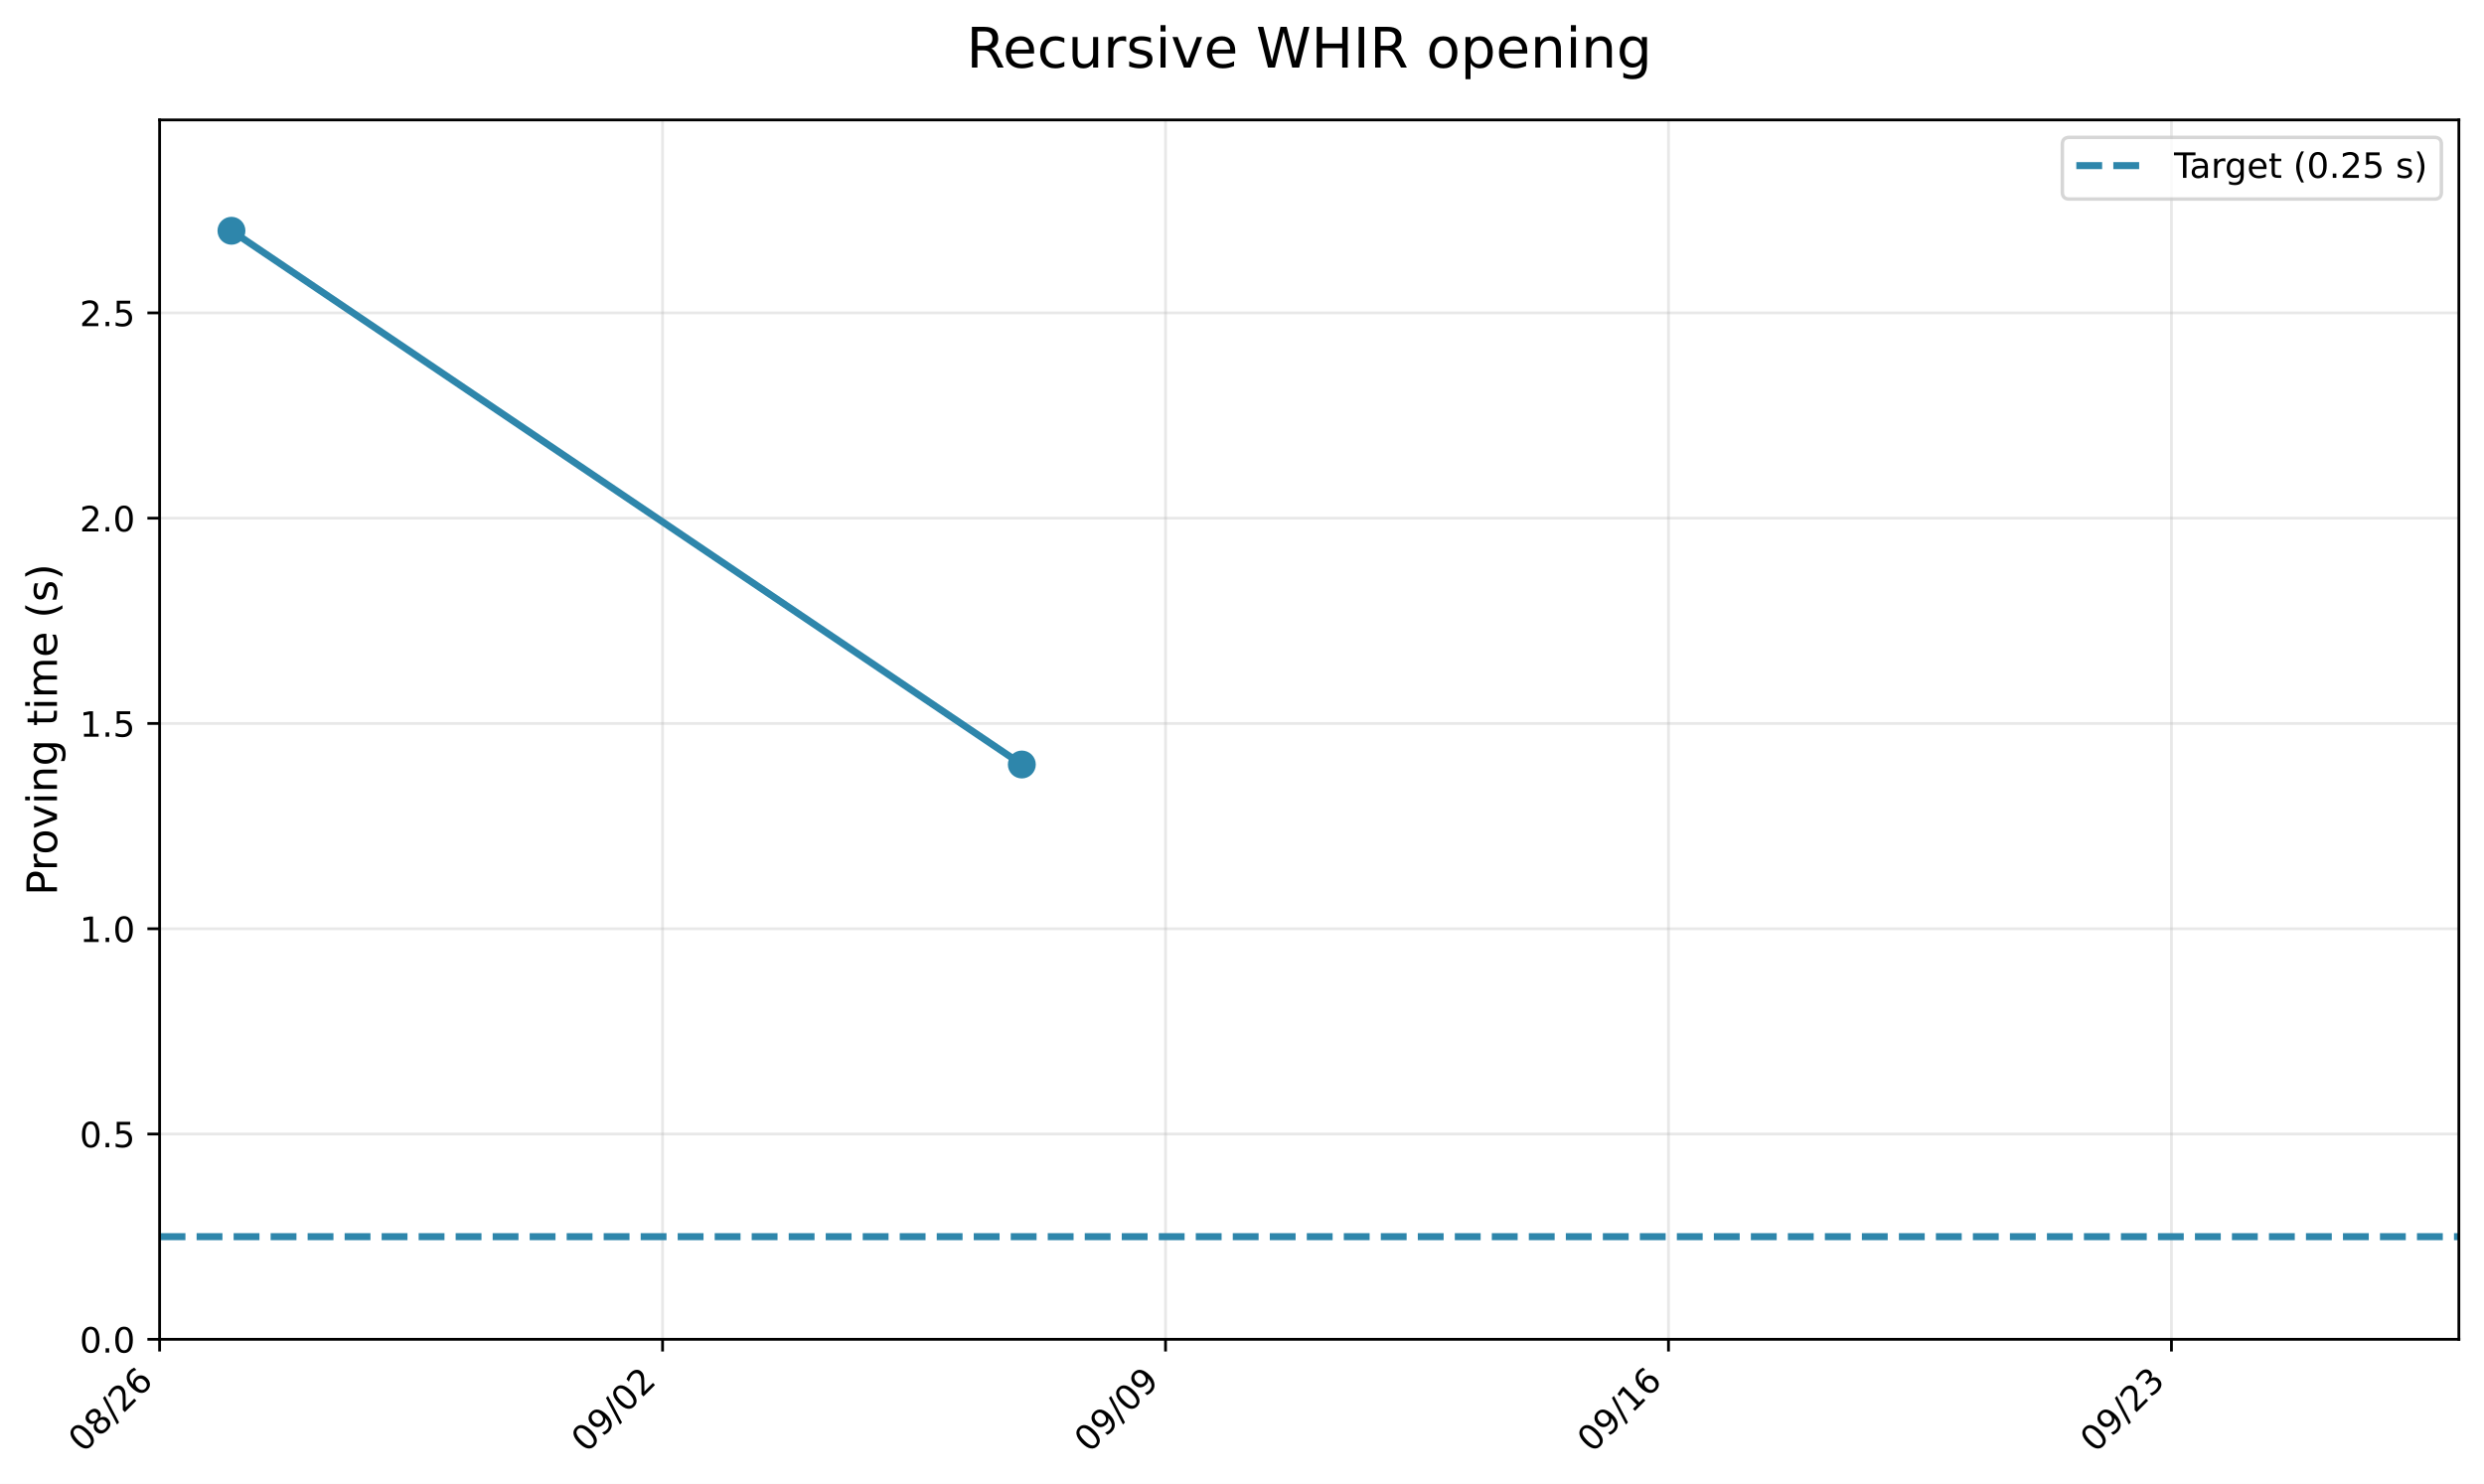
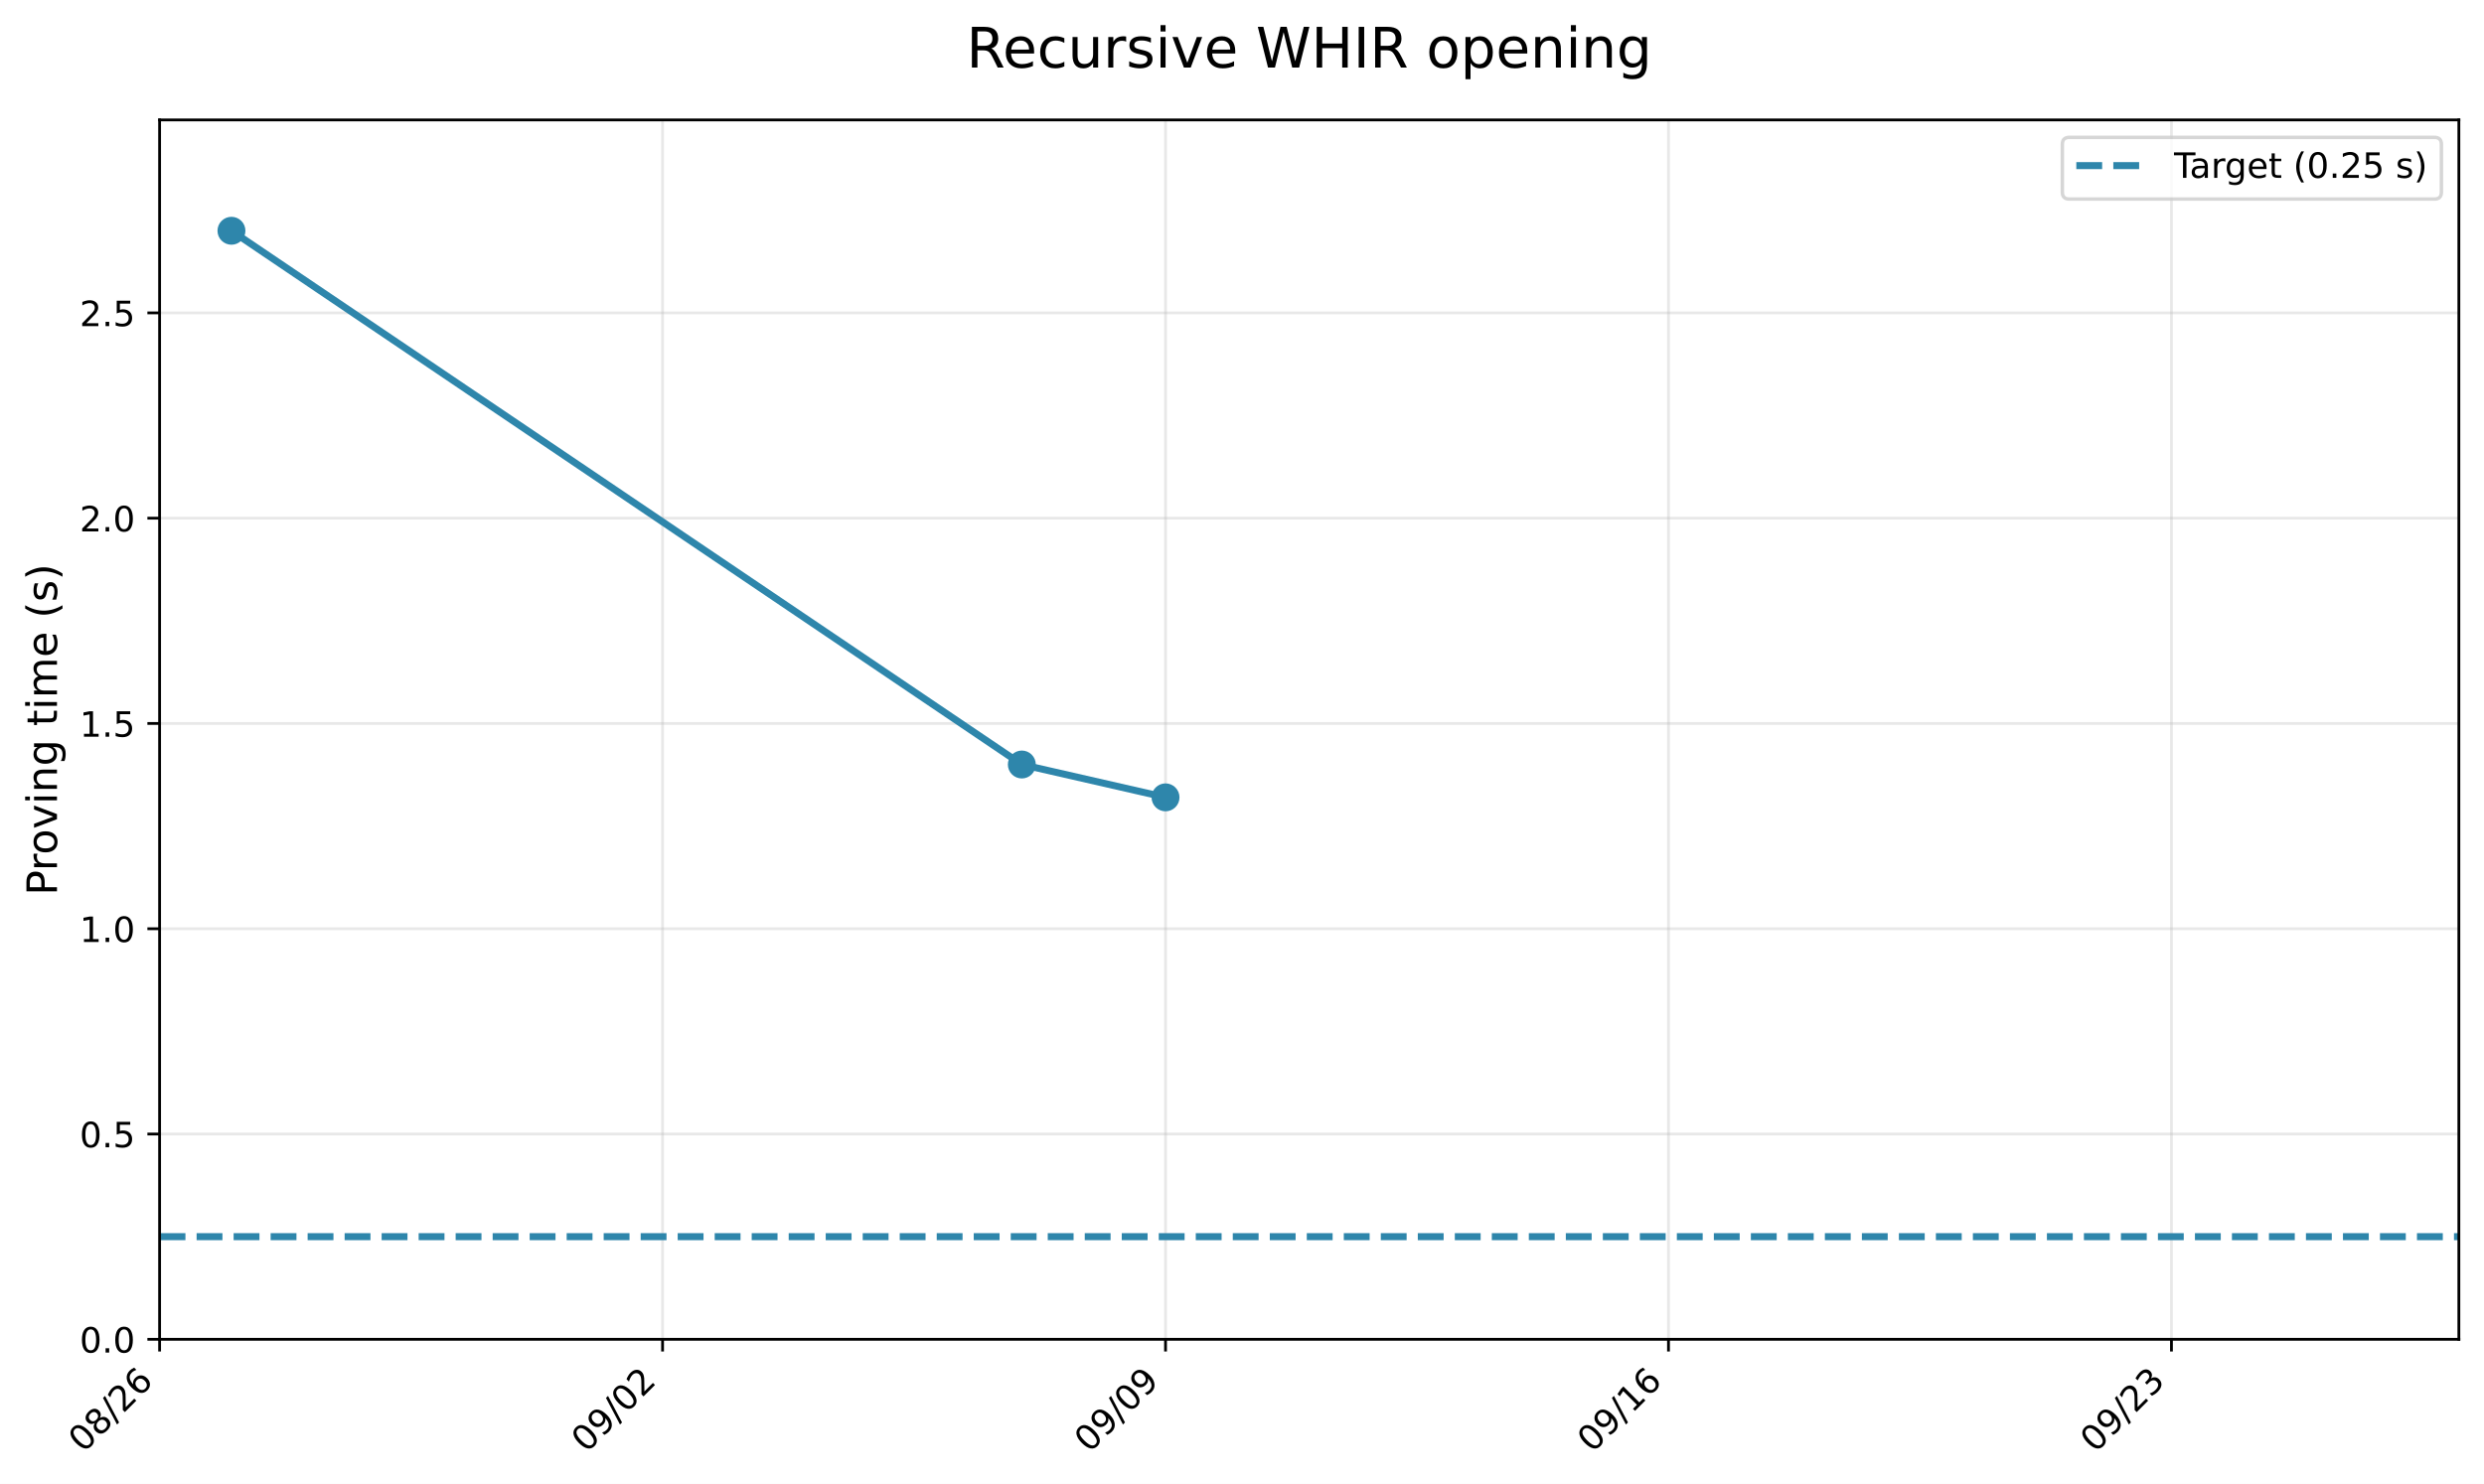
<svg xmlns="http://www.w3.org/2000/svg" xmlns:xlink="http://www.w3.org/1999/xlink" width="711.517pt" height="425.167pt" viewBox="0 0 711.517 425.167" version="1.1">
  <defs>
    <style type="text/css">*{stroke-linejoin: round; stroke-linecap: butt}</style>
  </defs>
  <g id="figure_1">
    <g id="patch_1">
      <path d="M 0 425.167  L 711.517 425.167  L 711.517 0  L 0 0  z " style="fill: #ffffff" />
    </g>
    <g id="axes_1">
      <g id="patch_2">
        <path d="M 45.717 383.745  L 704.317 383.745  L 704.317 34.358  L 45.717 34.358  z " style="fill: #ffffff" />
      </g>
      <g id="matplotlib.axis_1">
        <g id="xtick_1">
          <g id="line2d_1">
-             <path d="M 45.717 383.745  L 45.717 34.358  " clip-path="url(#p89e686c6ad)" style="fill: none; stroke: #b0b0b0; stroke-opacity: 0.3; stroke-width: 0.8; stroke-linecap: square" />
+             <path d="M 45.717 383.745  L 45.717 34.358  " clip-path="url(#p4c09d7ee79)" style="fill: none; stroke: #b0b0b0; stroke-opacity: 0.3; stroke-width: 0.8; stroke-linecap: square" />
          </g>
          <g id="line2d_2">
            <defs>
-               <path id="md1f95f2ca2" d="M 0 0  L 0 3.5  " style="stroke: #000000; stroke-width: 0.8" />
+               <path id="mc4abf579a6" d="M 0 0  L 0 3.5  " style="stroke: #000000; stroke-width: 0.8" />
            </defs>
            <g>
-               <use xlink:href="#md1f95f2ca2" x="45.717" y="383.745" style="stroke: #000000; stroke-width: 0.8" />
+               <use xlink:href="#mc4abf579a6" x="45.717" y="383.745" style="stroke: #000000; stroke-width: 0.8" />
            </g>
          </g>
          <g id="text_1">
            <g transform="translate(23.86838 416.496) rotate(-45) scale(0.1 -0.1)">
              <defs>
                <path id="DejaVuSans-30" d="M 2034 4250  Q 1547 4250 1301 3770  Q 1056 3291 1056 2328  Q 1056 1369 1301 889  Q 1547 409 2034 409  Q 2525 409 2770 889  Q 3016 1369 3016 2328  Q 3016 3291 2770 3770  Q 2525 4250 2034 4250  z M 2034 4750  Q 2819 4750 3233 4129  Q 3647 3509 3647 2328  Q 3647 1150 3233 529  Q 2819 -91 2034 -91  Q 1250 -91 836 529  Q 422 1150 422 2328  Q 422 3509 836 4129  Q 1250 4750 2034 4750  z " transform="scale(0.015625)" />
                <path id="DejaVuSans-38" d="M 2034 2216  Q 1584 2216 1326 1975  Q 1069 1734 1069 1313  Q 1069 891 1326 650  Q 1584 409 2034 409  Q 2484 409 2743 651  Q 3003 894 3003 1313  Q 3003 1734 2745 1975  Q 2488 2216 2034 2216  z M 1403 2484  Q 997 2584 770 2862  Q 544 3141 544 3541  Q 544 4100 942 4425  Q 1341 4750 2034 4750  Q 2731 4750 3128 4425  Q 3525 4100 3525 3541  Q 3525 3141 3298 2862  Q 3072 2584 2669 2484  Q 3125 2378 3379 2068  Q 3634 1759 3634 1313  Q 3634 634 3220 271  Q 2806 -91 2034 -91  Q 1263 -91 848 271  Q 434 634 434 1313  Q 434 1759 690 2068  Q 947 2378 1403 2484  z M 1172 3481  Q 1172 3119 1398 2916  Q 1625 2713 2034 2713  Q 2441 2713 2670 2916  Q 2900 3119 2900 3481  Q 2900 3844 2670 4047  Q 2441 4250 2034 4250  Q 1625 4250 1398 4047  Q 1172 3844 1172 3481  z " transform="scale(0.015625)" />
                <path id="DejaVuSans-2f" d="M 1625 4666  L 2156 4666  L 531 -594  L 0 -594  L 1625 4666  z " transform="scale(0.015625)" />
                <path id="DejaVuSans-32" d="M 1228 531  L 3431 531  L 3431 0  L 469 0  L 469 531  Q 828 903 1448 1529  Q 2069 2156 2228 2338  Q 2531 2678 2651 2914  Q 2772 3150 2772 3378  Q 2772 3750 2511 3984  Q 2250 4219 1831 4219  Q 1534 4219 1204 4116  Q 875 4013 500 3803  L 500 4441  Q 881 4594 1212 4672  Q 1544 4750 1819 4750  Q 2544 4750 2975 4387  Q 3406 4025 3406 3419  Q 3406 3131 3298 2873  Q 3191 2616 2906 2266  Q 2828 2175 2409 1742  Q 1991 1309 1228 531  z " transform="scale(0.015625)" />
                <path id="DejaVuSans-36" d="M 2113 2584  Q 1688 2584 1439 2293  Q 1191 2003 1191 1497  Q 1191 994 1439 701  Q 1688 409 2113 409  Q 2538 409 2786 701  Q 3034 994 3034 1497  Q 3034 2003 2786 2293  Q 2538 2584 2113 2584  z M 3366 4563  L 3366 3988  Q 3128 4100 2886 4159  Q 2644 4219 2406 4219  Q 1781 4219 1451 3797  Q 1122 3375 1075 2522  Q 1259 2794 1537 2939  Q 1816 3084 2150 3084  Q 2853 3084 3261 2657  Q 3669 2231 3669 1497  Q 3669 778 3244 343  Q 2819 -91 2113 -91  Q 1303 -91 875 529  Q 447 1150 447 2328  Q 447 3434 972 4092  Q 1497 4750 2381 4750  Q 2619 4750 2861 4703  Q 3103 4656 3366 4563  z " transform="scale(0.015625)" />
              </defs>
              <use xlink:href="#DejaVuSans-30" />
              <use xlink:href="#DejaVuSans-38" transform="translate(63.62305 0)" />
              <use xlink:href="#DejaVuSans-2f" transform="translate(127.2461 0)" />
              <use xlink:href="#DejaVuSans-32" transform="translate(160.9375 0)" />
              <use xlink:href="#DejaVuSans-36" transform="translate(224.5605 0)" />
            </g>
          </g>
        </g>
        <g id="xtick_2">
          <g id="line2d_3">
-             <path d="M 189.786 383.745  L 189.786 34.358  " clip-path="url(#p89e686c6ad)" style="fill: none; stroke: #b0b0b0; stroke-opacity: 0.3; stroke-width: 0.8; stroke-linecap: square" />
+             <path d="M 189.786 383.745  L 189.786 34.358  " clip-path="url(#p4c09d7ee79)" style="fill: none; stroke: #b0b0b0; stroke-opacity: 0.3; stroke-width: 0.8; stroke-linecap: square" />
          </g>
          <g id="line2d_4">
            <g>
-               <use xlink:href="#md1f95f2ca2" x="189.786" y="383.745" style="stroke: #000000; stroke-width: 0.8" />
+               <use xlink:href="#mc4abf579a6" x="189.786" y="383.745" style="stroke: #000000; stroke-width: 0.8" />
            </g>
          </g>
          <g id="text_2">
            <g transform="translate(167.9371 416.496) rotate(-45) scale(0.1 -0.1)">
              <defs>
                <path id="DejaVuSans-39" d="M 703 97  L 703 672  Q 941 559 1184 500  Q 1428 441 1663 441  Q 2288 441 2617 861  Q 2947 1281 2994 2138  Q 2813 1869 2534 1725  Q 2256 1581 1919 1581  Q 1219 1581 811 2004  Q 403 2428 403 3163  Q 403 3881 828 4315  Q 1253 4750 1959 4750  Q 2769 4750 3195 4129  Q 3622 3509 3622 2328  Q 3622 1225 3098 567  Q 2575 -91 1691 -91  Q 1453 -91 1209 -44  Q 966 3 703 97  z M 1959 2075  Q 2384 2075 2632 2365  Q 2881 2656 2881 3163  Q 2881 3666 2632 3958  Q 2384 4250 1959 4250  Q 1534 4250 1286 3958  Q 1038 3666 1038 3163  Q 1038 2656 1286 2365  Q 1534 2075 1959 2075  z " transform="scale(0.015625)" />
              </defs>
              <use xlink:href="#DejaVuSans-30" />
              <use xlink:href="#DejaVuSans-39" transform="translate(63.62305 0)" />
              <use xlink:href="#DejaVuSans-2f" transform="translate(127.2461 0)" />
              <use xlink:href="#DejaVuSans-30" transform="translate(160.9375 0)" />
              <use xlink:href="#DejaVuSans-32" transform="translate(224.5605 0)" />
            </g>
          </g>
        </g>
        <g id="xtick_3">
          <g id="line2d_5">
-             <path d="M 333.854 383.745  L 333.854 34.358  " clip-path="url(#p89e686c6ad)" style="fill: none; stroke: #b0b0b0; stroke-opacity: 0.3; stroke-width: 0.8; stroke-linecap: square" />
+             <path d="M 333.854 383.745  L 333.854 34.358  " clip-path="url(#p4c09d7ee79)" style="fill: none; stroke: #b0b0b0; stroke-opacity: 0.3; stroke-width: 0.8; stroke-linecap: square" />
          </g>
          <g id="line2d_6">
            <g>
-               <use xlink:href="#md1f95f2ca2" x="333.854" y="383.745" style="stroke: #000000; stroke-width: 0.8" />
+               <use xlink:href="#mc4abf579a6" x="333.854" y="383.745" style="stroke: #000000; stroke-width: 0.8" />
            </g>
          </g>
          <g id="text_3">
            <g transform="translate(312.0059 416.496) rotate(-45) scale(0.1 -0.1)">
              <use xlink:href="#DejaVuSans-30" />
              <use xlink:href="#DejaVuSans-39" transform="translate(63.62305 0)" />
              <use xlink:href="#DejaVuSans-2f" transform="translate(127.2461 0)" />
              <use xlink:href="#DejaVuSans-30" transform="translate(160.9375 0)" />
              <use xlink:href="#DejaVuSans-39" transform="translate(224.5605 0)" />
            </g>
          </g>
        </g>
        <g id="xtick_4">
          <g id="line2d_7">
-             <path d="M 477.923 383.745  L 477.923 34.358  " clip-path="url(#p89e686c6ad)" style="fill: none; stroke: #b0b0b0; stroke-opacity: 0.3; stroke-width: 0.8; stroke-linecap: square" />
+             <path d="M 477.923 383.745  L 477.923 34.358  " clip-path="url(#p4c09d7ee79)" style="fill: none; stroke: #b0b0b0; stroke-opacity: 0.3; stroke-width: 0.8; stroke-linecap: square" />
          </g>
          <g id="line2d_8">
            <g>
-               <use xlink:href="#md1f95f2ca2" x="477.923" y="383.745" style="stroke: #000000; stroke-width: 0.8" />
+               <use xlink:href="#mc4abf579a6" x="477.923" y="383.745" style="stroke: #000000; stroke-width: 0.8" />
            </g>
          </g>
          <g id="text_4">
            <g transform="translate(456.0746 416.496) rotate(-45) scale(0.1 -0.1)">
              <defs>
                <path id="DejaVuSans-31" d="M 794 531  L 1825 531  L 1825 4091  L 703 3866  L 703 4441  L 1819 4666  L 2450 4666  L 2450 531  L 3481 531  L 3481 0  L 794 0  L 794 531  z " transform="scale(0.015625)" />
              </defs>
              <use xlink:href="#DejaVuSans-30" />
              <use xlink:href="#DejaVuSans-39" transform="translate(63.62305 0)" />
              <use xlink:href="#DejaVuSans-2f" transform="translate(127.2461 0)" />
              <use xlink:href="#DejaVuSans-31" transform="translate(160.9375 0)" />
              <use xlink:href="#DejaVuSans-36" transform="translate(224.5605 0)" />
            </g>
          </g>
        </g>
        <g id="xtick_5">
          <g id="line2d_9">
-             <path d="M 621.992 383.745  L 621.992 34.358  " clip-path="url(#p89e686c6ad)" style="fill: none; stroke: #b0b0b0; stroke-opacity: 0.3; stroke-width: 0.8; stroke-linecap: square" />
+             <path d="M 621.992 383.745  L 621.992 34.358  " clip-path="url(#p4c09d7ee79)" style="fill: none; stroke: #b0b0b0; stroke-opacity: 0.3; stroke-width: 0.8; stroke-linecap: square" />
          </g>
          <g id="line2d_10">
            <g>
-               <use xlink:href="#md1f95f2ca2" x="621.992" y="383.745" style="stroke: #000000; stroke-width: 0.8" />
+               <use xlink:href="#mc4abf579a6" x="621.992" y="383.745" style="stroke: #000000; stroke-width: 0.8" />
            </g>
          </g>
          <g id="text_5">
            <g transform="translate(600.1434 416.496) rotate(-45) scale(0.1 -0.1)">
              <defs>
                <path id="DejaVuSans-33" d="M 2597 2516  Q 3050 2419 3304 2112  Q 3559 1806 3559 1356  Q 3559 666 3084 287  Q 2609 -91 1734 -91  Q 1441 -91 1130 -33  Q 819 25 488 141  L 488 750  Q 750 597 1062 519  Q 1375 441 1716 441  Q 2309 441 2620 675  Q 2931 909 2931 1356  Q 2931 1769 2642 2001  Q 2353 2234 1838 2234  L 1294 2234  L 1294 2753  L 1863 2753  Q 2328 2753 2575 2939  Q 2822 3125 2822 3475  Q 2822 3834 2567 4026  Q 2313 4219 1838 4219  Q 1578 4219 1281 4162  Q 984 4106 628 3988  L 628 4550  Q 988 4650 1302 4700  Q 1616 4750 1894 4750  Q 2613 4750 3031 4423  Q 3450 4097 3450 3541  Q 3450 3153 3228 2886  Q 3006 2619 2597 2516  z " transform="scale(0.015625)" />
              </defs>
              <use xlink:href="#DejaVuSans-30" />
              <use xlink:href="#DejaVuSans-39" transform="translate(63.62305 0)" />
              <use xlink:href="#DejaVuSans-2f" transform="translate(127.2461 0)" />
              <use xlink:href="#DejaVuSans-32" transform="translate(160.9375 0)" />
              <use xlink:href="#DejaVuSans-33" transform="translate(224.5605 0)" />
            </g>
          </g>
        </g>
      </g>
      <g id="matplotlib.axis_2">
        <g id="ytick_1">
          <g id="line2d_11">
-             <path d="M 45.717 383.745  L 704.317 383.745  " clip-path="url(#p89e686c6ad)" style="fill: none; stroke: #b0b0b0; stroke-opacity: 0.3; stroke-width: 0.8; stroke-linecap: square" />
+             <path d="M 45.717 383.745  L 704.317 383.745  " clip-path="url(#p4c09d7ee79)" style="fill: none; stroke: #b0b0b0; stroke-opacity: 0.3; stroke-width: 0.8; stroke-linecap: square" />
          </g>
          <g id="line2d_12">
            <defs>
-               <path id="md096675424" d="M 0 0  L -3.5 0  " style="stroke: #000000; stroke-width: 0.8" />
+               <path id="m4f6d82f491" d="M 0 0  L -3.5 0  " style="stroke: #000000; stroke-width: 0.8" />
            </defs>
            <g>
-               <use xlink:href="#md096675424" x="45.717" y="383.745" style="stroke: #000000; stroke-width: 0.8" />
+               <use xlink:href="#m4f6d82f491" x="45.717" y="383.745" style="stroke: #000000; stroke-width: 0.8" />
            </g>
          </g>
          <g id="text_6">
            <g transform="translate(22.81375 387.5444) scale(0.1 -0.1)">
              <defs>
                <path id="DejaVuSans-2e" d="M 684 794  L 1344 794  L 1344 0  L 684 0  L 684 794  z " transform="scale(0.015625)" />
              </defs>
              <use xlink:href="#DejaVuSans-30" />
              <use xlink:href="#DejaVuSans-2e" transform="translate(63.62305 0)" />
              <use xlink:href="#DejaVuSans-30" transform="translate(95.41016 0)" />
            </g>
          </g>
        </g>
        <g id="ytick_2">
          <g id="line2d_13">
-             <path d="M 45.717 324.926  L 704.317 324.926  " clip-path="url(#p89e686c6ad)" style="fill: none; stroke: #b0b0b0; stroke-opacity: 0.3; stroke-width: 0.8; stroke-linecap: square" />
+             <path d="M 45.717 324.926  L 704.317 324.926  " clip-path="url(#p4c09d7ee79)" style="fill: none; stroke: #b0b0b0; stroke-opacity: 0.3; stroke-width: 0.8; stroke-linecap: square" />
          </g>
          <g id="line2d_14">
            <g>
-               <use xlink:href="#md096675424" x="45.717" y="324.926" style="stroke: #000000; stroke-width: 0.8" />
+               <use xlink:href="#m4f6d82f491" x="45.717" y="324.926" style="stroke: #000000; stroke-width: 0.8" />
            </g>
          </g>
          <g id="text_7">
            <g transform="translate(22.81375 328.7249) scale(0.1 -0.1)">
              <defs>
                <path id="DejaVuSans-35" d="M 691 4666  L 3169 4666  L 3169 4134  L 1269 4134  L 1269 2991  Q 1406 3038 1543 3061  Q 1681 3084 1819 3084  Q 2600 3084 3056 2656  Q 3513 2228 3513 1497  Q 3513 744 3044 326  Q 2575 -91 1722 -91  Q 1428 -91 1123 -41  Q 819 9 494 109  L 494 744  Q 775 591 1075 516  Q 1375 441 1709 441  Q 2250 441 2565 725  Q 2881 1009 2881 1497  Q 2881 1984 2565 2268  Q 2250 2553 1709 2553  Q 1456 2553 1204 2497  Q 953 2441 691 2322  L 691 4666  z " transform="scale(0.015625)" />
              </defs>
              <use xlink:href="#DejaVuSans-30" />
              <use xlink:href="#DejaVuSans-2e" transform="translate(63.62305 0)" />
              <use xlink:href="#DejaVuSans-35" transform="translate(95.41016 0)" />
            </g>
          </g>
        </g>
        <g id="ytick_3">
          <g id="line2d_15">
-             <path d="M 45.717 266.106  L 704.317 266.106  " clip-path="url(#p89e686c6ad)" style="fill: none; stroke: #b0b0b0; stroke-opacity: 0.3; stroke-width: 0.8; stroke-linecap: square" />
+             <path d="M 45.717 266.106  L 704.317 266.106  " clip-path="url(#p4c09d7ee79)" style="fill: none; stroke: #b0b0b0; stroke-opacity: 0.3; stroke-width: 0.8; stroke-linecap: square" />
          </g>
          <g id="line2d_16">
            <g>
-               <use xlink:href="#md096675424" x="45.717" y="266.106" style="stroke: #000000; stroke-width: 0.8" />
+               <use xlink:href="#m4f6d82f491" x="45.717" y="266.106" style="stroke: #000000; stroke-width: 0.8" />
            </g>
          </g>
          <g id="text_8">
            <g transform="translate(22.81375 269.9055) scale(0.1 -0.1)">
              <use xlink:href="#DejaVuSans-31" />
              <use xlink:href="#DejaVuSans-2e" transform="translate(63.62305 0)" />
              <use xlink:href="#DejaVuSans-30" transform="translate(95.41016 0)" />
            </g>
          </g>
        </g>
        <g id="ytick_4">
          <g id="line2d_17">
-             <path d="M 45.717 207.287  L 704.317 207.287  " clip-path="url(#p89e686c6ad)" style="fill: none; stroke: #b0b0b0; stroke-opacity: 0.3; stroke-width: 0.8; stroke-linecap: square" />
+             <path d="M 45.717 207.287  L 704.317 207.287  " clip-path="url(#p4c09d7ee79)" style="fill: none; stroke: #b0b0b0; stroke-opacity: 0.3; stroke-width: 0.8; stroke-linecap: square" />
          </g>
          <g id="line2d_18">
            <g>
-               <use xlink:href="#md096675424" x="45.717" y="207.287" style="stroke: #000000; stroke-width: 0.8" />
+               <use xlink:href="#m4f6d82f491" x="45.717" y="207.287" style="stroke: #000000; stroke-width: 0.8" />
            </g>
          </g>
          <g id="text_9">
            <g transform="translate(22.81375 211.086) scale(0.1 -0.1)">
              <use xlink:href="#DejaVuSans-31" />
              <use xlink:href="#DejaVuSans-2e" transform="translate(63.62305 0)" />
              <use xlink:href="#DejaVuSans-35" transform="translate(95.41016 0)" />
            </g>
          </g>
        </g>
        <g id="ytick_5">
          <g id="line2d_19">
-             <path d="M 45.717 148.467  L 704.317 148.467  " clip-path="url(#p89e686c6ad)" style="fill: none; stroke: #b0b0b0; stroke-opacity: 0.3; stroke-width: 0.8; stroke-linecap: square" />
+             <path d="M 45.717 148.467  L 704.317 148.467  " clip-path="url(#p4c09d7ee79)" style="fill: none; stroke: #b0b0b0; stroke-opacity: 0.3; stroke-width: 0.8; stroke-linecap: square" />
          </g>
          <g id="line2d_20">
            <g>
-               <use xlink:href="#md096675424" x="45.717" y="148.467" style="stroke: #000000; stroke-width: 0.8" />
+               <use xlink:href="#m4f6d82f491" x="45.717" y="148.467" style="stroke: #000000; stroke-width: 0.8" />
            </g>
          </g>
          <g id="text_10">
            <g transform="translate(22.81375 152.2665) scale(0.1 -0.1)">
              <use xlink:href="#DejaVuSans-32" />
              <use xlink:href="#DejaVuSans-2e" transform="translate(63.62305 0)" />
              <use xlink:href="#DejaVuSans-30" transform="translate(95.41016 0)" />
            </g>
          </g>
        </g>
        <g id="ytick_6">
          <g id="line2d_21">
-             <path d="M 45.717 89.648  L 704.317 89.648  " clip-path="url(#p89e686c6ad)" style="fill: none; stroke: #b0b0b0; stroke-opacity: 0.3; stroke-width: 0.8; stroke-linecap: square" />
+             <path d="M 45.717 89.648  L 704.317 89.648  " clip-path="url(#p4c09d7ee79)" style="fill: none; stroke: #b0b0b0; stroke-opacity: 0.3; stroke-width: 0.8; stroke-linecap: square" />
          </g>
          <g id="line2d_22">
            <g>
-               <use xlink:href="#md096675424" x="45.717" y="89.648" style="stroke: #000000; stroke-width: 0.8" />
+               <use xlink:href="#m4f6d82f491" x="45.717" y="89.648" style="stroke: #000000; stroke-width: 0.8" />
            </g>
          </g>
          <g id="text_11">
            <g transform="translate(22.81375 93.44703) scale(0.1 -0.1)">
              <use xlink:href="#DejaVuSans-32" />
              <use xlink:href="#DejaVuSans-2e" transform="translate(63.62305 0)" />
              <use xlink:href="#DejaVuSans-35" transform="translate(95.41016 0)" />
            </g>
          </g>
        </g>
        <g id="text_12">
          <g transform="translate(16.31812 256.5732) rotate(-90) scale(0.12 -0.12)">
            <defs>
              <path id="DejaVuSans-50" d="M 1259 4147  L 1259 2394  L 2053 2394  Q 2494 2394 2734 2622  Q 2975 2850 2975 3272  Q 2975 3691 2734 3919  Q 2494 4147 2053 4147  L 1259 4147  z M 628 4666  L 2053 4666  Q 2838 4666 3239 4311  Q 3641 3956 3641 3272  Q 3641 2581 3239 2228  Q 2838 1875 2053 1875  L 1259 1875  L 1259 0  L 628 0  L 628 4666  z " transform="scale(0.015625)" />
              <path id="DejaVuSans-72" d="M 2631 2963  Q 2534 3019 2420 3045  Q 2306 3072 2169 3072  Q 1681 3072 1420 2755  Q 1159 2438 1159 1844  L 1159 0  L 581 0  L 581 3500  L 1159 3500  L 1159 2956  Q 1341 3275 1631 3429  Q 1922 3584 2338 3584  Q 2397 3584 2469 3576  Q 2541 3569 2628 3553  L 2631 2963  z " transform="scale(0.015625)" />
              <path id="DejaVuSans-6f" d="M 1959 3097  Q 1497 3097 1228 2736  Q 959 2375 959 1747  Q 959 1119 1226 758  Q 1494 397 1959 397  Q 2419 397 2687 759  Q 2956 1122 2956 1747  Q 2956 2369 2687 2733  Q 2419 3097 1959 3097  z M 1959 3584  Q 2709 3584 3137 3096  Q 3566 2609 3566 1747  Q 3566 888 3137 398  Q 2709 -91 1959 -91  Q 1206 -91 779 398  Q 353 888 353 1747  Q 353 2609 779 3096  Q 1206 3584 1959 3584  z " transform="scale(0.015625)" />
              <path id="DejaVuSans-76" d="M 191 3500  L 800 3500  L 1894 563  L 2988 3500  L 3597 3500  L 2284 0  L 1503 0  L 191 3500  z " transform="scale(0.015625)" />
              <path id="DejaVuSans-69" d="M 603 3500  L 1178 3500  L 1178 0  L 603 0  L 603 3500  z M 603 4863  L 1178 4863  L 1178 4134  L 603 4134  L 603 4863  z " transform="scale(0.015625)" />
              <path id="DejaVuSans-6e" d="M 3513 2113  L 3513 0  L 2938 0  L 2938 2094  Q 2938 2591 2744 2837  Q 2550 3084 2163 3084  Q 1697 3084 1428 2787  Q 1159 2491 1159 1978  L 1159 0  L 581 0  L 581 3500  L 1159 3500  L 1159 2956  Q 1366 3272 1645 3428  Q 1925 3584 2291 3584  Q 2894 3584 3203 3211  Q 3513 2838 3513 2113  z " transform="scale(0.015625)" />
              <path id="DejaVuSans-67" d="M 2906 1791  Q 2906 2416 2648 2759  Q 2391 3103 1925 3103  Q 1463 3103 1205 2759  Q 947 2416 947 1791  Q 947 1169 1205 825  Q 1463 481 1925 481  Q 2391 481 2648 825  Q 2906 1169 2906 1791  z M 3481 434  Q 3481 -459 3084 -895  Q 2688 -1331 1869 -1331  Q 1566 -1331 1297 -1286  Q 1028 -1241 775 -1147  L 775 -588  Q 1028 -725 1275 -790  Q 1522 -856 1778 -856  Q 2344 -856 2625 -561  Q 2906 -266 2906 331  L 2906 616  Q 2728 306 2450 153  Q 2172 0 1784 0  Q 1141 0 747 490  Q 353 981 353 1791  Q 353 2603 747 3093  Q 1141 3584 1784 3584  Q 2172 3584 2450 3431  Q 2728 3278 2906 2969  L 2906 3500  L 3481 3500  L 3481 434  z " transform="scale(0.015625)" />
              <path id="DejaVuSans-20" transform="scale(0.015625)" />
              <path id="DejaVuSans-74" d="M 1172 4494  L 1172 3500  L 2356 3500  L 2356 3053  L 1172 3053  L 1172 1153  Q 1172 725 1289 603  Q 1406 481 1766 481  L 2356 481  L 2356 0  L 1766 0  Q 1100 0 847 248  Q 594 497 594 1153  L 594 3053  L 172 3053  L 172 3500  L 594 3500  L 594 4494  L 1172 4494  z " transform="scale(0.015625)" />
              <path id="DejaVuSans-6d" d="M 3328 2828  Q 3544 3216 3844 3400  Q 4144 3584 4550 3584  Q 5097 3584 5394 3201  Q 5691 2819 5691 2113  L 5691 0  L 5113 0  L 5113 2094  Q 5113 2597 4934 2840  Q 4756 3084 4391 3084  Q 3944 3084 3684 2787  Q 3425 2491 3425 1978  L 3425 0  L 2847 0  L 2847 2094  Q 2847 2600 2669 2842  Q 2491 3084 2119 3084  Q 1678 3084 1418 2786  Q 1159 2488 1159 1978  L 1159 0  L 581 0  L 581 3500  L 1159 3500  L 1159 2956  Q 1356 3278 1631 3431  Q 1906 3584 2284 3584  Q 2666 3584 2933 3390  Q 3200 3197 3328 2828  z " transform="scale(0.015625)" />
              <path id="DejaVuSans-65" d="M 3597 1894  L 3597 1613  L 953 1613  Q 991 1019 1311 708  Q 1631 397 2203 397  Q 2534 397 2845 478  Q 3156 559 3463 722  L 3463 178  Q 3153 47 2828 -22  Q 2503 -91 2169 -91  Q 1331 -91 842 396  Q 353 884 353 1716  Q 353 2575 817 3079  Q 1281 3584 2069 3584  Q 2775 3584 3186 3129  Q 3597 2675 3597 1894  z M 3022 2063  Q 3016 2534 2758 2815  Q 2500 3097 2075 3097  Q 1594 3097 1305 2825  Q 1016 2553 972 2059  L 3022 2063  z " transform="scale(0.015625)" />
              <path id="DejaVuSans-28" d="M 1984 4856  Q 1566 4138 1362 3434  Q 1159 2731 1159 2009  Q 1159 1288 1364 580  Q 1569 -128 1984 -844  L 1484 -844  Q 1016 -109 783 600  Q 550 1309 550 2009  Q 550 2706 781 3412  Q 1013 4119 1484 4856  L 1984 4856  z " transform="scale(0.015625)" />
              <path id="DejaVuSans-73" d="M 2834 3397  L 2834 2853  Q 2591 2978 2328 3040  Q 2066 3103 1784 3103  Q 1356 3103 1142 2972  Q 928 2841 928 2578  Q 928 2378 1081 2264  Q 1234 2150 1697 2047  L 1894 2003  Q 2506 1872 2764 1633  Q 3022 1394 3022 966  Q 3022 478 2636 193  Q 2250 -91 1575 -91  Q 1294 -91 989 -36  Q 684 19 347 128  L 347 722  Q 666 556 975 473  Q 1284 391 1588 391  Q 1994 391 2212 530  Q 2431 669 2431 922  Q 2431 1156 2273 1281  Q 2116 1406 1581 1522  L 1381 1569  Q 847 1681 609 1914  Q 372 2147 372 2553  Q 372 3047 722 3315  Q 1072 3584 1716 3584  Q 2034 3584 2315 3537  Q 2597 3491 2834 3397  z " transform="scale(0.015625)" />
              <path id="DejaVuSans-29" d="M 513 4856  L 1013 4856  Q 1481 4119 1714 3412  Q 1947 2706 1947 2009  Q 1947 1309 1714 600  Q 1481 -109 1013 -844  L 513 -844  Q 928 -128 1133 580  Q 1338 1288 1338 2009  Q 1338 2731 1133 3434  Q 928 4138 513 4856  z " transform="scale(0.015625)" />
            </defs>
            <use xlink:href="#DejaVuSans-50" />
            <use xlink:href="#DejaVuSans-72" transform="translate(58.55273 0)" />
            <use xlink:href="#DejaVuSans-6f" transform="translate(97.41602 0)" />
            <use xlink:href="#DejaVuSans-76" transform="translate(158.5977 0)" />
            <use xlink:href="#DejaVuSans-69" transform="translate(217.7773 0)" />
            <use xlink:href="#DejaVuSans-6e" transform="translate(245.5605 0)" />
            <use xlink:href="#DejaVuSans-67" transform="translate(308.9395 0)" />
            <use xlink:href="#DejaVuSans-20" transform="translate(372.416 0)" />
            <use xlink:href="#DejaVuSans-74" transform="translate(404.2031 0)" />
            <use xlink:href="#DejaVuSans-69" transform="translate(443.4121 0)" />
            <use xlink:href="#DejaVuSans-6d" transform="translate(471.1953 0)" />
            <use xlink:href="#DejaVuSans-65" transform="translate(568.6074 0)" />
            <use xlink:href="#DejaVuSans-20" transform="translate(630.1309 0)" />
            <use xlink:href="#DejaVuSans-28" transform="translate(661.918 0)" />
            <use xlink:href="#DejaVuSans-73" transform="translate(700.9316 0)" />
            <use xlink:href="#DejaVuSans-29" transform="translate(753.0312 0)" />
          </g>
        </g>
      </g>
      <g id="line2d_23">
-         <path d="M 66.298 66.12  L 292.692 219.051  " clip-path="url(#p89e686c6ad)" style="fill: none; stroke: #2e86ab; stroke-width: 2; stroke-linecap: square" />
+         <path d="M 66.298 66.12  L 292.692 219.051  L 333.854 228.462  " clip-path="url(#p4c09d7ee79)" style="fill: none; stroke: #2e86ab; stroke-width: 2; stroke-linecap: square" />
        <defs>
-           <path id="m98edd80256" d="M 0 3.5  C 0.928 3.5 1.819 3.131 2.475 2.475  C 3.131 1.819 3.5 0.928 3.5 0  C 3.5 -0.928 3.131 -1.819 2.475 -2.475  C 1.819 -3.131 0.928 -3.5 0 -3.5  C -0.928 -3.5 -1.819 -3.131 -2.475 -2.475  C -3.131 -1.819 -3.5 -0.928 -3.5 0  C -3.5 0.928 -3.131 1.819 -2.475 2.475  C -1.819 3.131 -0.928 3.5 0 3.5  z " style="stroke: #2e86ab" />
+           <path id="m453bd623df" d="M 0 3.5  C 0.928 3.5 1.819 3.131 2.475 2.475  C 3.131 1.819 3.5 0.928 3.5 0  C 3.5 -0.928 3.131 -1.819 2.475 -2.475  C 1.819 -3.131 0.928 -3.5 0 -3.5  C -0.928 -3.5 -1.819 -3.131 -2.475 -2.475  C -3.131 -1.819 -3.5 -0.928 -3.5 0  C -3.5 0.928 -3.131 1.819 -2.475 2.475  C -1.819 3.131 -0.928 3.5 0 3.5  z " style="stroke: #2e86ab" />
        </defs>
-         <g clip-path="url(#p89e686c6ad)">
-           <use xlink:href="#m98edd80256" x="66.298" y="66.12" style="fill: #2e86ab; stroke: #2e86ab" />
-           <use xlink:href="#m98edd80256" x="292.692" y="219.051" style="fill: #2e86ab; stroke: #2e86ab" />
+         <g clip-path="url(#p4c09d7ee79)">
+           <use xlink:href="#m453bd623df" x="66.298" y="66.12" style="fill: #2e86ab; stroke: #2e86ab" />
+           <use xlink:href="#m453bd623df" x="292.692" y="219.051" style="fill: #2e86ab; stroke: #2e86ab" />
+           <use xlink:href="#m453bd623df" x="333.854" y="228.462" style="fill: #2e86ab; stroke: #2e86ab" />
        </g>
      </g>
      <g id="line2d_24">
-         <path d="M 45.717 354.335  L 704.317 354.335  " clip-path="url(#p89e686c6ad)" style="fill: none; stroke-dasharray: 7.4,3.2; stroke-dashoffset: 0; stroke: #2e86ab; stroke-width: 2" />
+         <path d="M 45.717 354.335  L 704.317 354.335  " clip-path="url(#p4c09d7ee79)" style="fill: none; stroke-dasharray: 7.4,3.2; stroke-dashoffset: 0; stroke: #2e86ab; stroke-width: 2" />
      </g>
      <g id="patch_3">
        <path d="M 45.717 383.745  L 45.717 34.358  " style="fill: none; stroke: #000000; stroke-width: 0.8; stroke-linejoin: miter; stroke-linecap: square" />
      </g>
      <g id="patch_4">
        <path d="M 704.317 383.745  L 704.317 34.358  " style="fill: none; stroke: #000000; stroke-width: 0.8; stroke-linejoin: miter; stroke-linecap: square" />
      </g>
      <g id="patch_5">
        <path d="M 45.717 383.745  L 704.317 383.745  " style="fill: none; stroke: #000000; stroke-width: 0.8; stroke-linejoin: miter; stroke-linecap: square" />
      </g>
      <g id="patch_6">
        <path d="M 45.717 34.358  L 704.317 34.358  " style="fill: none; stroke: #000000; stroke-width: 0.8; stroke-linejoin: miter; stroke-linecap: square" />
      </g>
      <g id="text_13">
        <g transform="translate(276.8231 19.3575) scale(0.16 -0.16)">
          <defs>
            <path id="DejaVuSans-52" d="M 2841 2188  Q 3044 2119 3236 1894  Q 3428 1669 3622 1275  L 4263 0  L 3584 0  L 2988 1197  Q 2756 1666 2539 1819  Q 2322 1972 1947 1972  L 1259 1972  L 1259 0  L 628 0  L 628 4666  L 2053 4666  Q 2853 4666 3247 4331  Q 3641 3997 3641 3322  Q 3641 2881 3436 2590  Q 3231 2300 2841 2188  z M 1259 4147  L 1259 2491  L 2053 2491  Q 2509 2491 2742 2702  Q 2975 2913 2975 3322  Q 2975 3731 2742 3939  Q 2509 4147 2053 4147  L 1259 4147  z " transform="scale(0.015625)" />
            <path id="DejaVuSans-63" d="M 3122 3366  L 3122 2828  Q 2878 2963 2633 3030  Q 2388 3097 2138 3097  Q 1578 3097 1268 2742  Q 959 2388 959 1747  Q 959 1106 1268 751  Q 1578 397 2138 397  Q 2388 397 2633 464  Q 2878 531 3122 666  L 3122 134  Q 2881 22 2623 -34  Q 2366 -91 2075 -91  Q 1284 -91 818 406  Q 353 903 353 1747  Q 353 2603 823 3093  Q 1294 3584 2113 3584  Q 2378 3584 2631 3529  Q 2884 3475 3122 3366  z " transform="scale(0.015625)" />
            <path id="DejaVuSans-75" d="M 544 1381  L 544 3500  L 1119 3500  L 1119 1403  Q 1119 906 1312 657  Q 1506 409 1894 409  Q 2359 409 2629 706  Q 2900 1003 2900 1516  L 2900 3500  L 3475 3500  L 3475 0  L 2900 0  L 2900 538  Q 2691 219 2414 64  Q 2138 -91 1772 -91  Q 1169 -91 856 284  Q 544 659 544 1381  z M 1991 3584  L 1991 3584  z " transform="scale(0.015625)" />
            <path id="DejaVuSans-57" d="M 213 4666  L 850 4666  L 1831 722  L 2809 4666  L 3519 4666  L 4500 722  L 5478 4666  L 6119 4666  L 4947 0  L 4153 0  L 3169 4050  L 2175 0  L 1381 0  L 213 4666  z " transform="scale(0.015625)" />
            <path id="DejaVuSans-48" d="M 628 4666  L 1259 4666  L 1259 2753  L 3553 2753  L 3553 4666  L 4184 4666  L 4184 0  L 3553 0  L 3553 2222  L 1259 2222  L 1259 0  L 628 0  L 628 4666  z " transform="scale(0.015625)" />
            <path id="DejaVuSans-49" d="M 628 4666  L 1259 4666  L 1259 0  L 628 0  L 628 4666  z " transform="scale(0.015625)" />
            <path id="DejaVuSans-70" d="M 1159 525  L 1159 -1331  L 581 -1331  L 581 3500  L 1159 3500  L 1159 2969  Q 1341 3281 1617 3432  Q 1894 3584 2278 3584  Q 2916 3584 3314 3078  Q 3713 2572 3713 1747  Q 3713 922 3314 415  Q 2916 -91 2278 -91  Q 1894 -91 1617 61  Q 1341 213 1159 525  z M 3116 1747  Q 3116 2381 2855 2742  Q 2594 3103 2138 3103  Q 1681 3103 1420 2742  Q 1159 2381 1159 1747  Q 1159 1113 1420 752  Q 1681 391 2138 391  Q 2594 391 2855 752  Q 3116 1113 3116 1747  z " transform="scale(0.015625)" />
          </defs>
          <use xlink:href="#DejaVuSans-52" />
          <use xlink:href="#DejaVuSans-65" transform="translate(64.98242 0)" />
          <use xlink:href="#DejaVuSans-63" transform="translate(126.5059 0)" />
          <use xlink:href="#DejaVuSans-75" transform="translate(181.4863 0)" />
          <use xlink:href="#DejaVuSans-72" transform="translate(244.8652 0)" />
          <use xlink:href="#DejaVuSans-73" transform="translate(285.9785 0)" />
          <use xlink:href="#DejaVuSans-69" transform="translate(338.0781 0)" />
          <use xlink:href="#DejaVuSans-76" transform="translate(365.8613 0)" />
          <use xlink:href="#DejaVuSans-65" transform="translate(425.041 0)" />
          <use xlink:href="#DejaVuSans-20" transform="translate(486.5645 0)" />
          <use xlink:href="#DejaVuSans-57" transform="translate(518.3516 0)" />
          <use xlink:href="#DejaVuSans-48" transform="translate(617.2285 0)" />
          <use xlink:href="#DejaVuSans-49" transform="translate(692.4238 0)" />
          <use xlink:href="#DejaVuSans-52" transform="translate(721.916 0)" />
          <use xlink:href="#DejaVuSans-20" transform="translate(791.3984 0)" />
          <use xlink:href="#DejaVuSans-6f" transform="translate(823.1855 0)" />
          <use xlink:href="#DejaVuSans-70" transform="translate(884.3672 0)" />
          <use xlink:href="#DejaVuSans-65" transform="translate(947.8438 0)" />
          <use xlink:href="#DejaVuSans-6e" transform="translate(1009.367 0)" />
          <use xlink:href="#DejaVuSans-69" transform="translate(1072.746 0)" />
          <use xlink:href="#DejaVuSans-6e" transform="translate(1100.529 0)" />
          <use xlink:href="#DejaVuSans-67" transform="translate(1163.908 0)" />
        </g>
      </g>
      <g id="legend_1">
        <g id="patch_7">
          <path d="M 592.739 57.036  L 697.317 57.036  Q 699.317 57.036 699.317 55.036  L 699.317 41.358  Q 699.317 39.358 697.317 39.358  L 592.739 39.358  Q 590.739 39.358 590.739 41.358  L 590.739 55.036  Q 590.739 57.036 592.739 57.036  z " style="fill: #ffffff; opacity: 0.8; stroke: #cccccc; stroke-linejoin: miter" />
        </g>
        <g id="line2d_25">
          <path d="M 594.739 47.456  L 604.739 47.456  L 614.739 47.456  " style="fill: none; stroke-dasharray: 7.4,3.2; stroke-dashoffset: 0; stroke: #2e86ab; stroke-width: 2" />
        </g>
        <g id="text_14">
          <g transform="translate(622.7387 50.95594) scale(0.1 -0.1)">
            <defs>
              <path id="DejaVuSans-54" d="M -19 4666  L 3928 4666  L 3928 4134  L 2272 4134  L 2272 0  L 1638 0  L 1638 4134  L -19 4134  L -19 4666  z " transform="scale(0.015625)" />
              <path id="DejaVuSans-61" d="M 2194 1759  Q 1497 1759 1228 1600  Q 959 1441 959 1056  Q 959 750 1161 570  Q 1363 391 1709 391  Q 2188 391 2477 730  Q 2766 1069 2766 1631  L 2766 1759  L 2194 1759  z M 3341 1997  L 3341 0  L 2766 0  L 2766 531  Q 2569 213 2275 61  Q 1981 -91 1556 -91  Q 1019 -91 701 211  Q 384 513 384 1019  Q 384 1609 779 1909  Q 1175 2209 1959 2209  L 2766 2209  L 2766 2266  Q 2766 2663 2505 2880  Q 2244 3097 1772 3097  Q 1472 3097 1187 3025  Q 903 2953 641 2809  L 641 3341  Q 956 3463 1253 3523  Q 1550 3584 1831 3584  Q 2591 3584 2966 3190  Q 3341 2797 3341 1997  z " transform="scale(0.015625)" />
            </defs>
            <use xlink:href="#DejaVuSans-54" />
            <use xlink:href="#DejaVuSans-61" transform="translate(44.58398 0)" />
            <use xlink:href="#DejaVuSans-72" transform="translate(105.8633 0)" />
            <use xlink:href="#DejaVuSans-67" transform="translate(145.2266 0)" />
            <use xlink:href="#DejaVuSans-65" transform="translate(208.7031 0)" />
            <use xlink:href="#DejaVuSans-74" transform="translate(270.2266 0)" />
            <use xlink:href="#DejaVuSans-20" transform="translate(309.4355 0)" />
            <use xlink:href="#DejaVuSans-28" transform="translate(341.2227 0)" />
            <use xlink:href="#DejaVuSans-30" transform="translate(380.2363 0)" />
            <use xlink:href="#DejaVuSans-2e" transform="translate(443.8594 0)" />
            <use xlink:href="#DejaVuSans-32" transform="translate(475.6465 0)" />
            <use xlink:href="#DejaVuSans-35" transform="translate(539.2695 0)" />
            <use xlink:href="#DejaVuSans-20" transform="translate(602.8926 0)" />
            <use xlink:href="#DejaVuSans-73" transform="translate(634.6797 0)" />
            <use xlink:href="#DejaVuSans-29" transform="translate(686.7793 0)" />
          </g>
        </g>
      </g>
    </g>
  </g>
  <defs>
-     <clipPath id="p89e686c6ad">
+     <clipPath id="p4c09d7ee79">
      <rect x="45.717" y="34.358" width="658.6" height="349.388" />
    </clipPath>
  </defs>
</svg>
